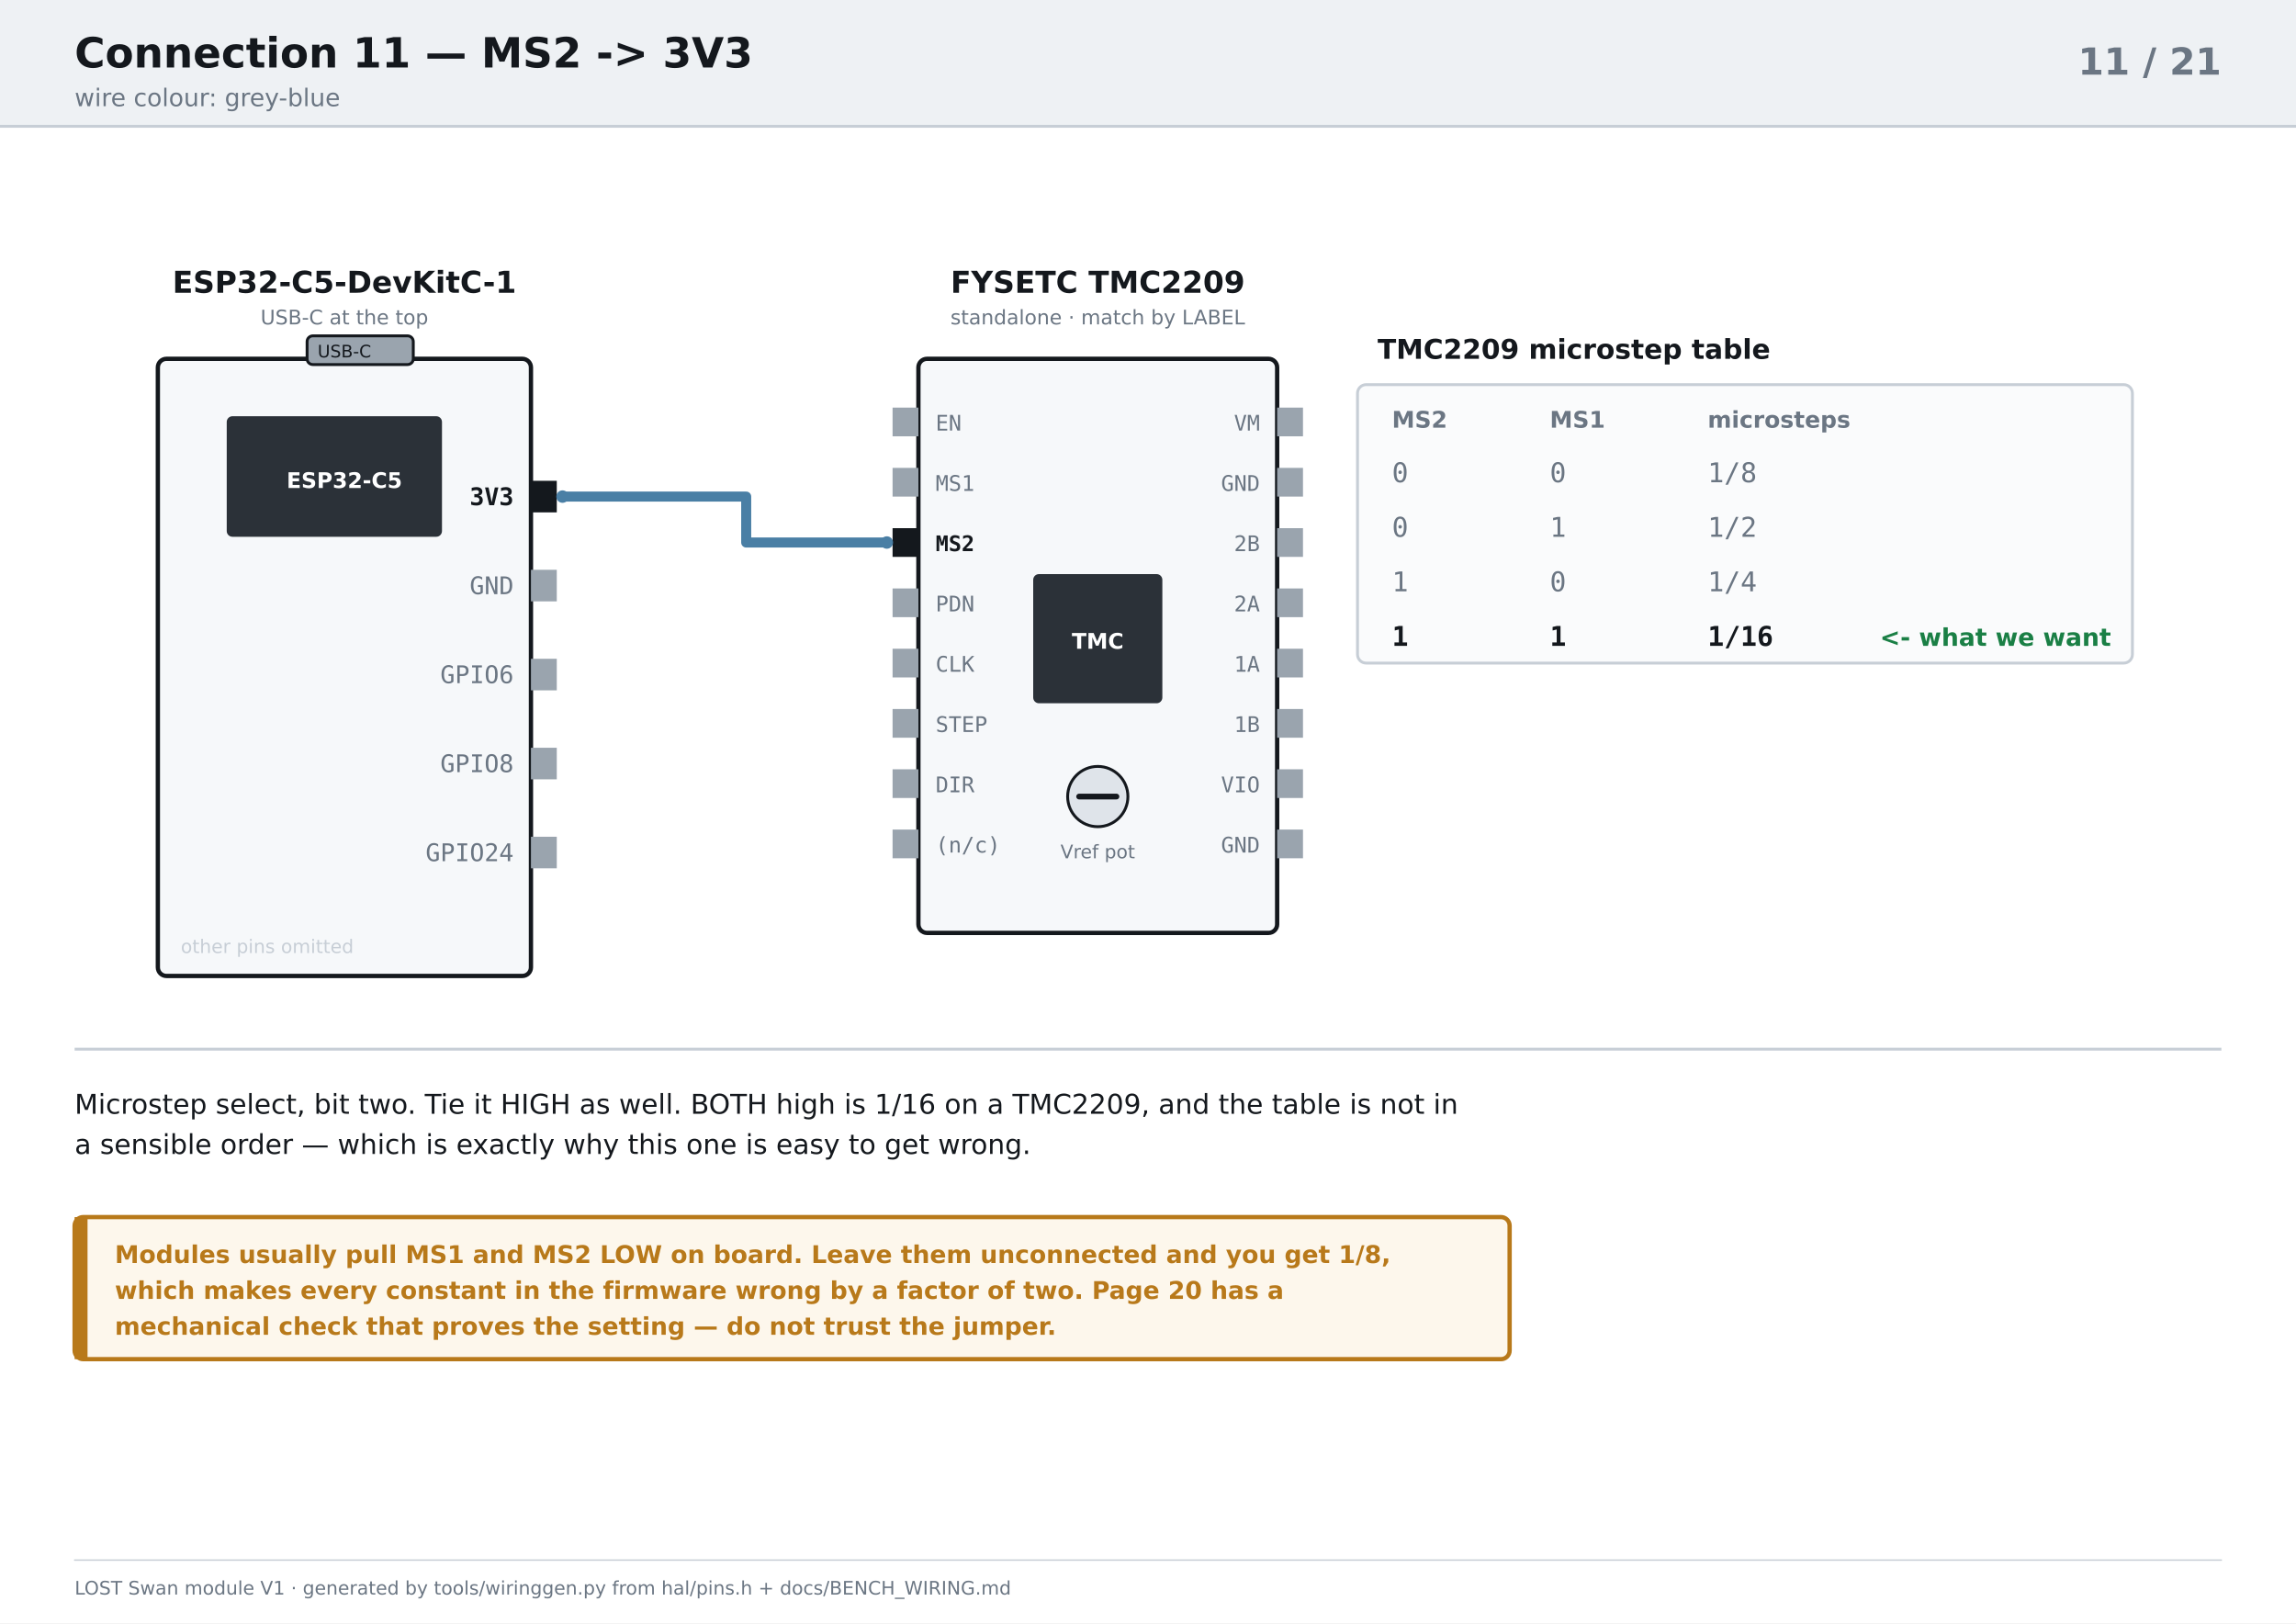
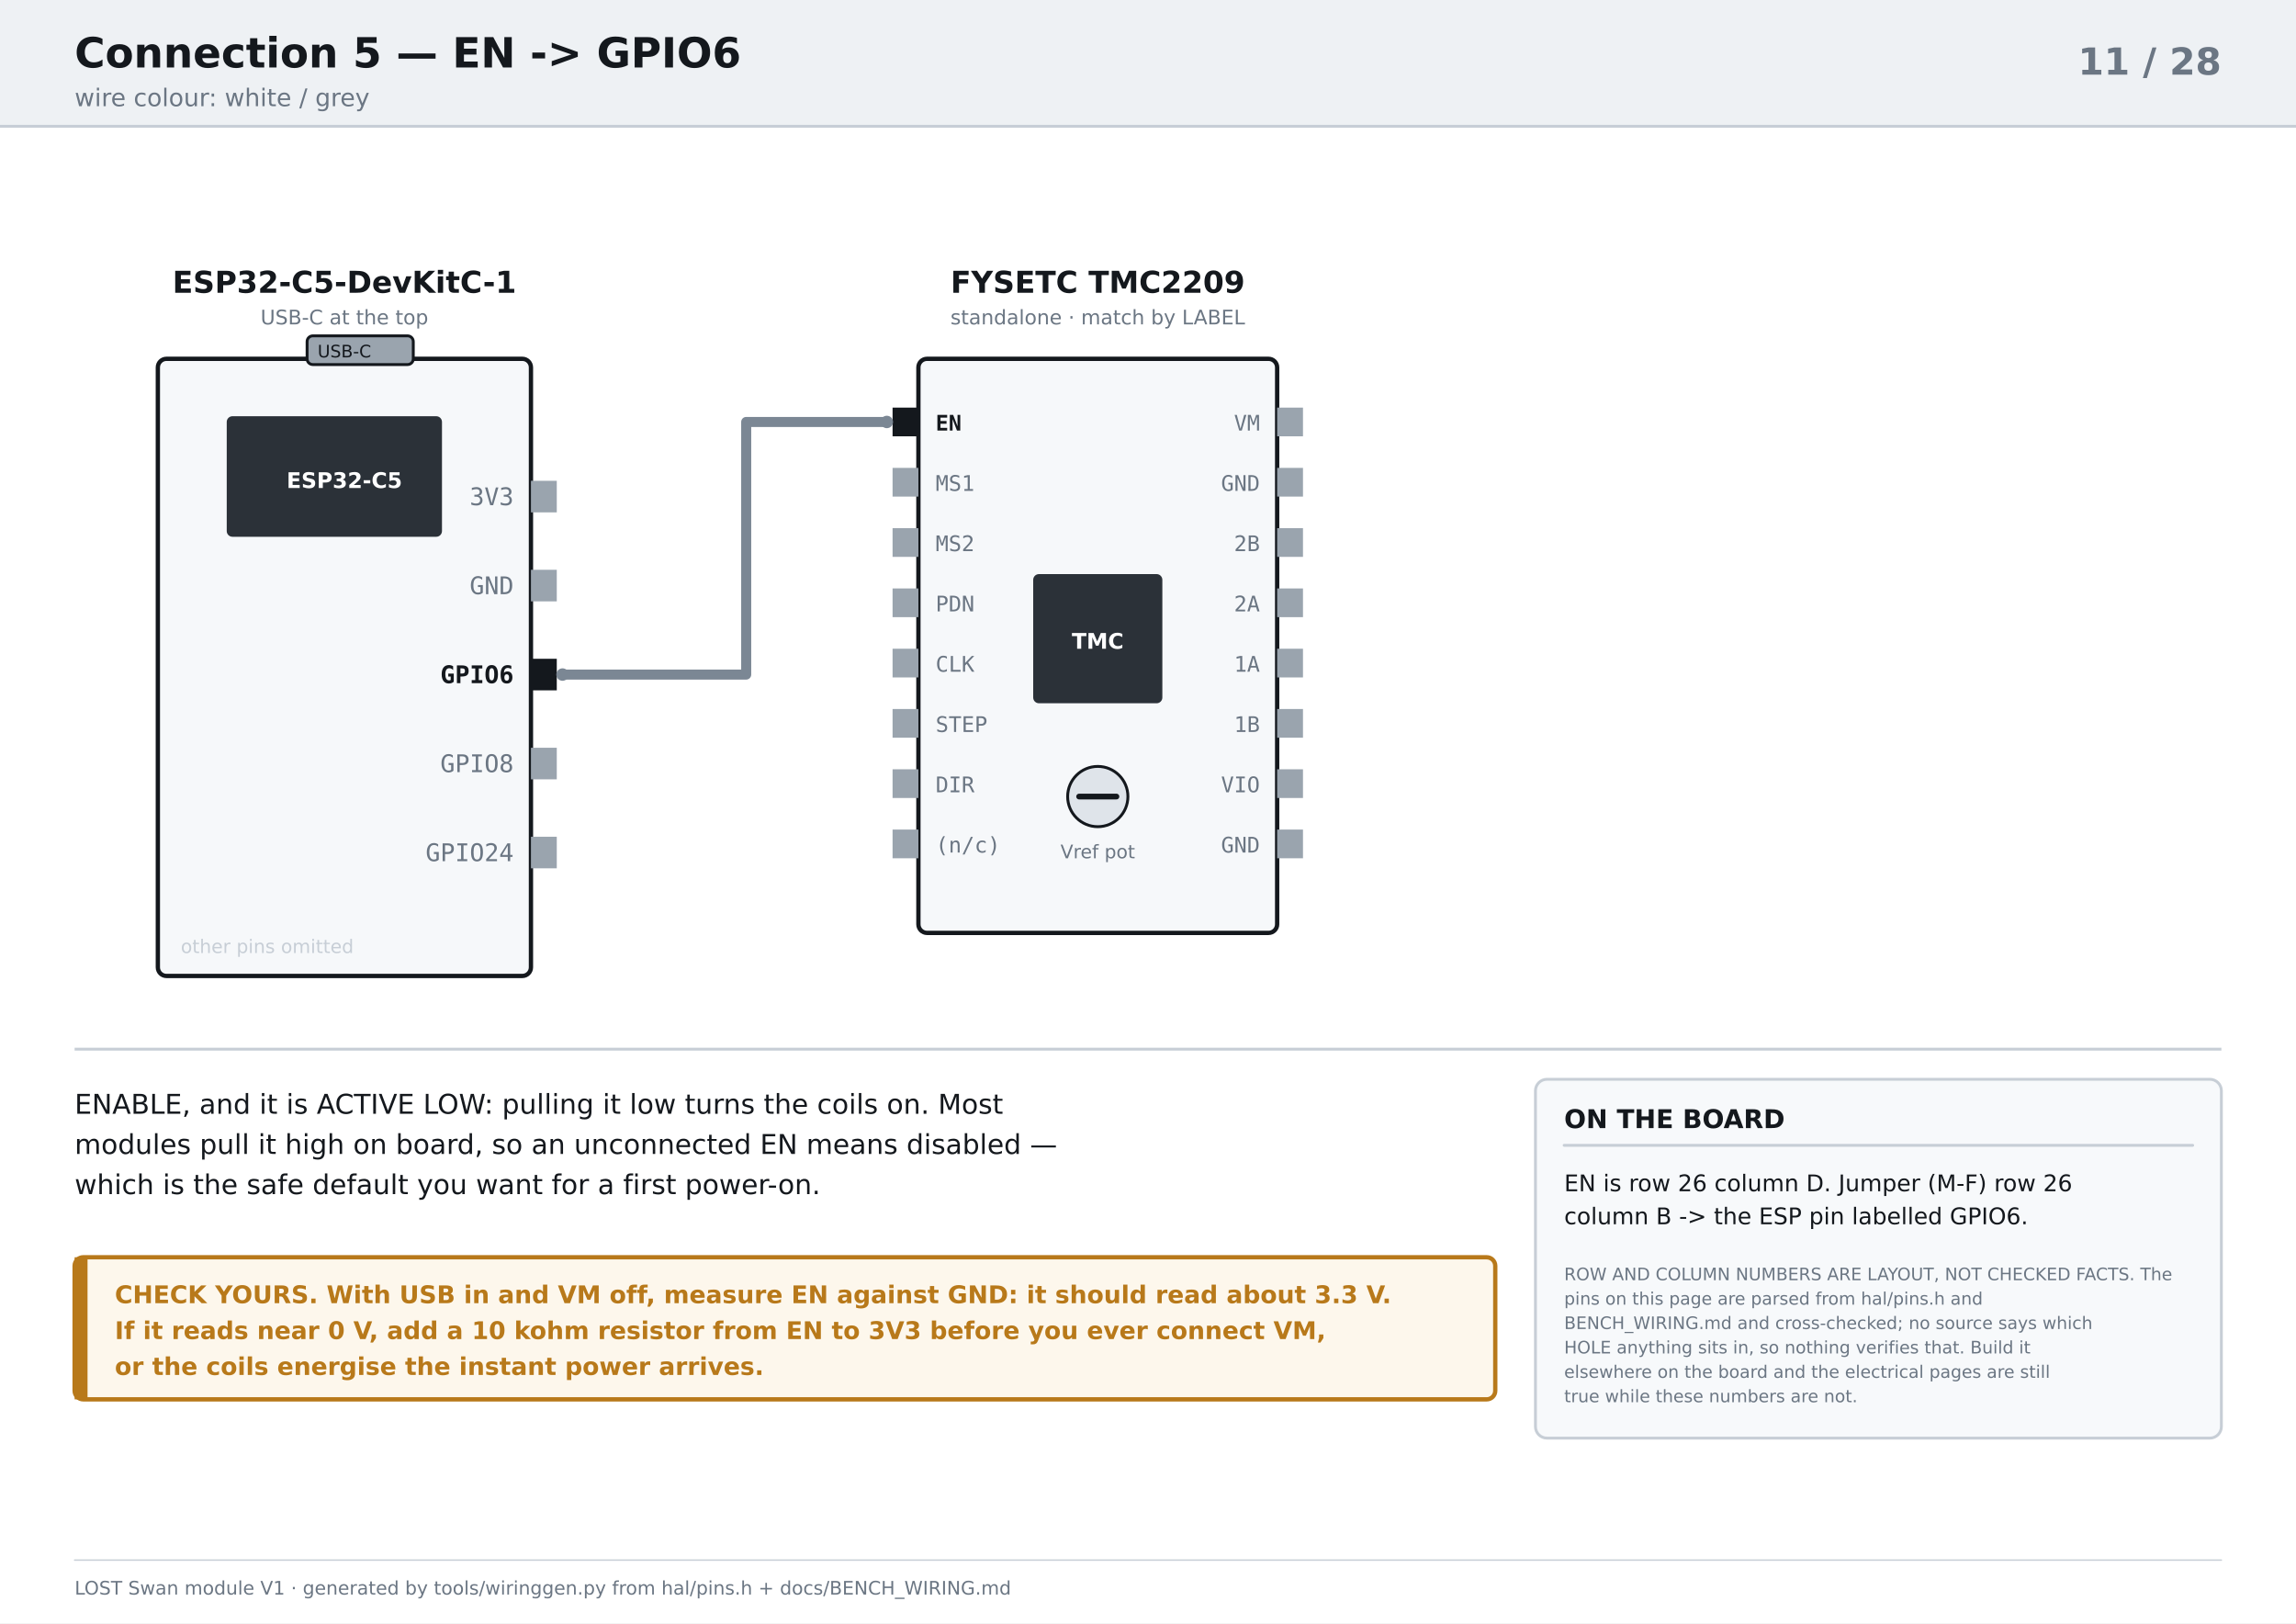
<svg xmlns="http://www.w3.org/2000/svg" width="1600" height="1131" viewBox="0 0 1600 1131">
  <rect width="1600" height="1131" fill="#ffffff" />
  <rect x="0" y="0" width="1600" height="88" fill="#eef1f4" />
  <line x1="0" y1="88" x2="1600" y2="88" stroke="#c7ced6" stroke-width="2" />
-   <text x="52" y="47" font-family="DejaVu Sans, Verdana, Geneva, sans-serif" font-size="29" fill="#14181d" text-anchor="start" font-weight="bold">Connection 11  —  MS2  -&gt;  3V3</text>
-   <text x="52" y="74" font-family="DejaVu Sans, Verdana, Geneva, sans-serif" font-size="17" fill="#6b7683" text-anchor="start" font-weight="normal">wire colour: grey-blue</text>
-   <text x="1548" y="52" font-family="DejaVu Sans, Verdana, Geneva, sans-serif" font-size="26" fill="#6b7683" text-anchor="end" font-weight="bold">11 / 21</text>
+   <text x="52" y="47" font-family="DejaVu Sans, Verdana, Geneva, sans-serif" font-size="29" fill="#14181d" text-anchor="start" font-weight="bold">Connection 5  —  EN  -&gt;  GPIO6</text>
+   <text x="52" y="74" font-family="DejaVu Sans, Verdana, Geneva, sans-serif" font-size="17" fill="#6b7683" text-anchor="start" font-weight="normal">wire colour: white / grey</text>
+   <text x="1548" y="52" font-family="DejaVu Sans, Verdana, Geneva, sans-serif" font-size="26" fill="#6b7683" text-anchor="end" font-weight="bold">11 / 28</text>
  <rect x="640" y="250" width="250" height="400" rx="6" fill="#f6f8fa" stroke="#14181d" stroke-width="3" />
  <text x="765" y="204" font-family="DejaVu Sans, Verdana, Geneva, sans-serif" font-size="21" fill="#14181d" text-anchor="middle" font-weight="bold">FYSETC TMC2209</text>
  <text x="765" y="226" font-family="DejaVu Sans, Verdana, Geneva, sans-serif" font-size="14" fill="#6b7683" text-anchor="middle" font-weight="normal">standalone  ·  match by LABEL</text>
  <rect x="720" y="400" width="90" height="90" rx="4" fill="#2b3138" stroke="none" stroke-width="2" />
  <text x="765" y="452" font-family="DejaVu Sans, Verdana, Geneva, sans-serif" font-size="15" fill="#ffffff" text-anchor="middle" font-weight="bold">TMC</text>
  <circle cx="765" cy="555" r="21" fill="#dfe4ea" stroke="#14181d" stroke-width="2" />
  <line x1="752" y1="555" x2="778" y2="555" stroke="#14181d" stroke-width="4" stroke-linecap="round" />
  <text x="765" y="598" font-family="DejaVu Sans, Verdana, Geneva, sans-serif" font-size="13" fill="#6b7683" text-anchor="middle" font-weight="normal">Vref pot</text>
-   <rect x="622" y="284" width="18" height="20" rx="0" fill="#9aa4ae" stroke="none" stroke-width="2" />
-   <text x="652" y="300" font-family="DejaVu Sans Mono, Consolas, monospace" font-size="15" fill="#6b7683" text-anchor="start" font-weight="normal">EN</text>
+   <rect x="622" y="284" width="18" height="20" rx="0" fill="#14181d" stroke="none" stroke-width="2" />
+   <text x="652" y="300" font-family="DejaVu Sans Mono, Consolas, monospace" font-size="15" fill="#14181d" text-anchor="start" font-weight="bold">EN</text>
  <rect x="622" y="326" width="18" height="20" rx="0" fill="#9aa4ae" stroke="none" stroke-width="2" />
  <text x="652" y="342" font-family="DejaVu Sans Mono, Consolas, monospace" font-size="15" fill="#6b7683" text-anchor="start" font-weight="normal">MS1</text>
-   <rect x="622" y="368" width="18" height="20" rx="0" fill="#14181d" stroke="none" stroke-width="2" />
-   <text x="652" y="384" font-family="DejaVu Sans Mono, Consolas, monospace" font-size="15" fill="#14181d" text-anchor="start" font-weight="bold">MS2</text>
+   <rect x="622" y="368" width="18" height="20" rx="0" fill="#9aa4ae" stroke="none" stroke-width="2" />
+   <text x="652" y="384" font-family="DejaVu Sans Mono, Consolas, monospace" font-size="15" fill="#6b7683" text-anchor="start" font-weight="normal">MS2</text>
  <rect x="622" y="410" width="18" height="20" rx="0" fill="#9aa4ae" stroke="none" stroke-width="2" />
  <text x="652" y="426" font-family="DejaVu Sans Mono, Consolas, monospace" font-size="15" fill="#6b7683" text-anchor="start" font-weight="normal">PDN</text>
  <rect x="622" y="452" width="18" height="20" rx="0" fill="#9aa4ae" stroke="none" stroke-width="2" />
  <text x="652" y="468" font-family="DejaVu Sans Mono, Consolas, monospace" font-size="15" fill="#6b7683" text-anchor="start" font-weight="normal">CLK</text>
  <rect x="622" y="494" width="18" height="20" rx="0" fill="#9aa4ae" stroke="none" stroke-width="2" />
  <text x="652" y="510" font-family="DejaVu Sans Mono, Consolas, monospace" font-size="15" fill="#6b7683" text-anchor="start" font-weight="normal">STEP</text>
  <rect x="622" y="536" width="18" height="20" rx="0" fill="#9aa4ae" stroke="none" stroke-width="2" />
  <text x="652" y="552" font-family="DejaVu Sans Mono, Consolas, monospace" font-size="15" fill="#6b7683" text-anchor="start" font-weight="normal">DIR</text>
  <rect x="622" y="578" width="18" height="20" rx="0" fill="#9aa4ae" stroke="none" stroke-width="2" />
  <text x="652" y="594" font-family="DejaVu Sans Mono, Consolas, monospace" font-size="15" fill="#6b7683" text-anchor="start" font-weight="normal">(n/c)</text>
  <rect x="890" y="284" width="18" height="20" rx="0" fill="#9aa4ae" stroke="none" stroke-width="2" />
  <text x="878" y="300" font-family="DejaVu Sans Mono, Consolas, monospace" font-size="15" fill="#6b7683" text-anchor="end" font-weight="normal">VM</text>
  <rect x="890" y="326" width="18" height="20" rx="0" fill="#9aa4ae" stroke="none" stroke-width="2" />
  <text x="878" y="342" font-family="DejaVu Sans Mono, Consolas, monospace" font-size="15" fill="#6b7683" text-anchor="end" font-weight="normal">GND</text>
  <rect x="890" y="368" width="18" height="20" rx="0" fill="#9aa4ae" stroke="none" stroke-width="2" />
  <text x="878" y="384" font-family="DejaVu Sans Mono, Consolas, monospace" font-size="15" fill="#6b7683" text-anchor="end" font-weight="normal">2B</text>
  <rect x="890" y="410" width="18" height="20" rx="0" fill="#9aa4ae" stroke="none" stroke-width="2" />
  <text x="878" y="426" font-family="DejaVu Sans Mono, Consolas, monospace" font-size="15" fill="#6b7683" text-anchor="end" font-weight="normal">2A</text>
  <rect x="890" y="452" width="18" height="20" rx="0" fill="#9aa4ae" stroke="none" stroke-width="2" />
  <text x="878" y="468" font-family="DejaVu Sans Mono, Consolas, monospace" font-size="15" fill="#6b7683" text-anchor="end" font-weight="normal">1A</text>
  <rect x="890" y="494" width="18" height="20" rx="0" fill="#9aa4ae" stroke="none" stroke-width="2" />
  <text x="878" y="510" font-family="DejaVu Sans Mono, Consolas, monospace" font-size="15" fill="#6b7683" text-anchor="end" font-weight="normal">1B</text>
  <rect x="890" y="536" width="18" height="20" rx="0" fill="#9aa4ae" stroke="none" stroke-width="2" />
  <text x="878" y="552" font-family="DejaVu Sans Mono, Consolas, monospace" font-size="15" fill="#6b7683" text-anchor="end" font-weight="normal">VIO</text>
  <rect x="890" y="578" width="18" height="20" rx="0" fill="#9aa4ae" stroke="none" stroke-width="2" />
  <text x="878" y="594" font-family="DejaVu Sans Mono, Consolas, monospace" font-size="15" fill="#6b7683" text-anchor="end" font-weight="normal">GND</text>
  <rect x="110" y="250" width="260" height="430" rx="6" fill="#f6f8fa" stroke="#14181d" stroke-width="3" />
  <text x="240" y="204" font-family="DejaVu Sans, Verdana, Geneva, sans-serif" font-size="21" fill="#14181d" text-anchor="middle" font-weight="bold">ESP32-C5-DevKitC-1</text>
  <text x="240" y="226" font-family="DejaVu Sans, Verdana, Geneva, sans-serif" font-size="14" fill="#6b7683" text-anchor="middle" font-weight="normal">USB-C at the top</text>
  <rect x="214" y="234" width="74" height="20" rx="4" fill="#9aa4ae" stroke="#14181d" stroke-width="2" />
  <text x="240" y="249" font-family="DejaVu Sans, Verdana, Geneva, sans-serif" font-size="12" fill="#14181d" text-anchor="middle" font-weight="normal">USB-C</text>
  <rect x="158" y="290" width="150" height="84" rx="4" fill="#2b3138" stroke="none" stroke-width="2" />
  <text x="240" y="340" font-family="DejaVu Sans, Verdana, Geneva, sans-serif" font-size="15" fill="#ffffff" text-anchor="middle" font-weight="bold">ESP32-C5</text>
-   <rect x="370" y="335" width="18" height="22" rx="0" fill="#14181d" stroke="none" stroke-width="2" />
-   <text x="358" y="352" font-family="DejaVu Sans Mono, Consolas, monospace" font-size="17" fill="#14181d" text-anchor="end" font-weight="bold">3V3</text>
+   <rect x="370" y="335" width="18" height="22" rx="0" fill="#9aa4ae" stroke="none" stroke-width="2" />
+   <text x="358" y="352" font-family="DejaVu Sans Mono, Consolas, monospace" font-size="17" fill="#6b7683" text-anchor="end" font-weight="normal">3V3</text>
  <rect x="370" y="397" width="18" height="22" rx="0" fill="#9aa4ae" stroke="none" stroke-width="2" />
  <text x="358" y="414" font-family="DejaVu Sans Mono, Consolas, monospace" font-size="17" fill="#6b7683" text-anchor="end" font-weight="normal">GND</text>
-   <rect x="370" y="459" width="18" height="22" rx="0" fill="#9aa4ae" stroke="none" stroke-width="2" />
-   <text x="358" y="476" font-family="DejaVu Sans Mono, Consolas, monospace" font-size="17" fill="#6b7683" text-anchor="end" font-weight="normal">GPIO6</text>
+   <rect x="370" y="459" width="18" height="22" rx="0" fill="#14181d" stroke="none" stroke-width="2" />
+   <text x="358" y="476" font-family="DejaVu Sans Mono, Consolas, monospace" font-size="17" fill="#14181d" text-anchor="end" font-weight="bold">GPIO6</text>
  <rect x="370" y="521" width="18" height="22" rx="0" fill="#9aa4ae" stroke="none" stroke-width="2" />
  <text x="358" y="538" font-family="DejaVu Sans Mono, Consolas, monospace" font-size="17" fill="#6b7683" text-anchor="end" font-weight="normal">GPIO8</text>
  <rect x="370" y="583" width="18" height="22" rx="0" fill="#9aa4ae" stroke="none" stroke-width="2" />
  <text x="358" y="600" font-family="DejaVu Sans Mono, Consolas, monospace" font-size="17" fill="#6b7683" text-anchor="end" font-weight="normal">GPIO24</text>
  <text x="126" y="664" font-family="DejaVu Sans, Verdana, Geneva, sans-serif" font-size="13" fill="#c7ced6" text-anchor="start" font-weight="normal">other pins omitted</text>
-   <polyline points="618,378 520,378 520,346 392,346" fill="none" stroke="#4a7fa5" stroke-width="7" stroke-linecap="round" stroke-linejoin="round" />
-   <circle cx="618" cy="378" r="4.34" fill="#4a7fa5" stroke="none" stroke-width="1" />
-   <circle cx="392" cy="346" r="4.34" fill="#4a7fa5" stroke="none" stroke-width="1" />
+   <polyline points="618,294 520,294 520,470 392,470" fill="none" stroke="#7b8794" stroke-width="7" stroke-linecap="round" stroke-linejoin="round" />
+   <circle cx="618" cy="294" r="4.34" fill="#7b8794" stroke="none" stroke-width="1" />
+   <circle cx="392" cy="470" r="4.34" fill="#7b8794" stroke="none" stroke-width="1" />
  <rect x="52" y="730" width="1496" height="2" rx="0" fill="#c7ced6" stroke="none" stroke-width="2" />
-   <text x="52" y="776" font-family="DejaVu Sans, Verdana, Geneva, sans-serif" font-size="19" fill="#14181d" text-anchor="start" font-weight="normal">Microstep select, bit two. Tie it HIGH as well. BOTH high is 1/16 on a TMC2209, and the table is not in</text>
-   <text x="52" y="804" font-family="DejaVu Sans, Verdana, Geneva, sans-serif" font-size="19" fill="#14181d" text-anchor="start" font-weight="normal">a sensible order — which is exactly why this one is easy to get wrong.</text>
-   <rect x="52" y="848" width="1000" height="99" rx="6" fill="#fdf7ec" stroke="#b8791a" stroke-width="3" />
-   <rect x="52" y="848" width="9" height="99" rx="0" fill="#b8791a" stroke="none" stroke-width="2" />
-   <text x="80" y="880" font-family="DejaVu Sans, Verdana, Geneva, sans-serif" font-size="17" fill="#b8791a" text-anchor="start" font-weight="bold">Modules usually pull MS1 and MS2 LOW on board. Leave them unconnected and you get 1/8,</text>
-   <text x="80" y="905" font-family="DejaVu Sans, Verdana, Geneva, sans-serif" font-size="17" fill="#b8791a" text-anchor="start" font-weight="bold">which makes every constant in the firmware wrong by a factor of two. Page 20 has a</text>
-   <text x="80" y="930" font-family="DejaVu Sans, Verdana, Geneva, sans-serif" font-size="17" fill="#b8791a" text-anchor="start" font-weight="bold">mechanical check that proves the setting — do not trust the jumper.</text>
-   <text x="960" y="250" font-family="DejaVu Sans, Verdana, Geneva, sans-serif" font-size="19" fill="#14181d" text-anchor="start" font-weight="bold">TMC2209 microstep table</text>
-   <rect x="946" y="268" width="540" height="194" rx="6" fill="#fafbfc" stroke="#c7ced6" stroke-width="2" />
-   <text x="970" y="298" font-family="DejaVu Sans, Verdana, Geneva, sans-serif" font-size="16" fill="#6b7683" text-anchor="start" font-weight="bold">MS2</text>
-   <text x="1080" y="298" font-family="DejaVu Sans, Verdana, Geneva, sans-serif" font-size="16" fill="#6b7683" text-anchor="start" font-weight="bold">MS1</text>
-   <text x="1190" y="298" font-family="DejaVu Sans, Verdana, Geneva, sans-serif" font-size="16" fill="#6b7683" text-anchor="start" font-weight="bold">microsteps</text>
-   <text x="970" y="336" font-family="DejaVu Sans Mono, Consolas, monospace" font-size="19" fill="#6b7683" text-anchor="start" font-weight="normal">0</text>
-   <text x="1080" y="336" font-family="DejaVu Sans Mono, Consolas, monospace" font-size="19" fill="#6b7683" text-anchor="start" font-weight="normal">0</text>
-   <text x="1190" y="336" font-family="DejaVu Sans Mono, Consolas, monospace" font-size="19" fill="#6b7683" text-anchor="start" font-weight="normal">1/8</text>
-   <text x="970" y="374" font-family="DejaVu Sans Mono, Consolas, monospace" font-size="19" fill="#6b7683" text-anchor="start" font-weight="normal">0</text>
-   <text x="1080" y="374" font-family="DejaVu Sans Mono, Consolas, monospace" font-size="19" fill="#6b7683" text-anchor="start" font-weight="normal">1</text>
-   <text x="1190" y="374" font-family="DejaVu Sans Mono, Consolas, monospace" font-size="19" fill="#6b7683" text-anchor="start" font-weight="normal">1/2</text>
-   <text x="970" y="412" font-family="DejaVu Sans Mono, Consolas, monospace" font-size="19" fill="#6b7683" text-anchor="start" font-weight="normal">1</text>
-   <text x="1080" y="412" font-family="DejaVu Sans Mono, Consolas, monospace" font-size="19" fill="#6b7683" text-anchor="start" font-weight="normal">0</text>
-   <text x="1190" y="412" font-family="DejaVu Sans Mono, Consolas, monospace" font-size="19" fill="#6b7683" text-anchor="start" font-weight="normal">1/4</text>
-   <text x="970" y="450" font-family="DejaVu Sans Mono, Consolas, monospace" font-size="19" fill="#14181d" text-anchor="start" font-weight="bold">1</text>
-   <text x="1080" y="450" font-family="DejaVu Sans Mono, Consolas, monospace" font-size="19" fill="#14181d" text-anchor="start" font-weight="bold">1</text>
-   <text x="1190" y="450" font-family="DejaVu Sans Mono, Consolas, monospace" font-size="19" fill="#14181d" text-anchor="start" font-weight="bold">1/16</text>
-   <text x="1310" y="450" font-family="DejaVu Sans, Verdana, Geneva, sans-serif" font-size="17" fill="#1a7f45" text-anchor="start" font-weight="bold">&lt;- what we want</text>
+   <rect x="1070" y="752" width="478" height="250" rx="8" fill="#f7f9fb" stroke="#c7ced6" stroke-width="2" />
+   <text x="1090" y="786" font-family="DejaVu Sans, Verdana, Geneva, sans-serif" font-size="18" fill="#14181d" text-anchor="start" font-weight="bold">ON THE BOARD</text>
+   <line x1="1090" y1="798" x2="1528" y2="798" stroke="#c7ced6" stroke-width="2" stroke-linecap="round" />
+   <text x="1090" y="830" font-family="DejaVu Sans, Verdana, Geneva, sans-serif" font-size="16" fill="#14181d" text-anchor="start" font-weight="normal">EN is row 26 column D. Jumper (M-F) row 26</text>
+   <text x="1090" y="853" font-family="DejaVu Sans, Verdana, Geneva, sans-serif" font-size="16" fill="#14181d" text-anchor="start" font-weight="normal">column B -&gt; the ESP pin labelled GPIO6.</text>
+   <text x="1090" y="892" font-family="DejaVu Sans, Verdana, Geneva, sans-serif" font-size="12" fill="#6b7683" text-anchor="start" font-weight="normal">ROW AND COLUMN NUMBERS ARE LAYOUT, NOT CHECKED FACTS. The</text>
+   <text x="1090" y="909" font-family="DejaVu Sans, Verdana, Geneva, sans-serif" font-size="12" fill="#6b7683" text-anchor="start" font-weight="normal">pins on this page are parsed from hal/pins.h and</text>
+   <text x="1090" y="926" font-family="DejaVu Sans, Verdana, Geneva, sans-serif" font-size="12" fill="#6b7683" text-anchor="start" font-weight="normal">BENCH_WIRING.md and cross-checked; no source says which</text>
+   <text x="1090" y="943" font-family="DejaVu Sans, Verdana, Geneva, sans-serif" font-size="12" fill="#6b7683" text-anchor="start" font-weight="normal">HOLE anything sits in, so nothing verifies that. Build it</text>
+   <text x="1090" y="960" font-family="DejaVu Sans, Verdana, Geneva, sans-serif" font-size="12" fill="#6b7683" text-anchor="start" font-weight="normal">elsewhere on the board and the electrical pages are still</text>
+   <text x="1090" y="977" font-family="DejaVu Sans, Verdana, Geneva, sans-serif" font-size="12" fill="#6b7683" text-anchor="start" font-weight="normal">true while these numbers are not.</text>
+   <text x="52" y="776" font-family="DejaVu Sans, Verdana, Geneva, sans-serif" font-size="19" fill="#14181d" text-anchor="start" font-weight="normal">ENABLE, and it is ACTIVE LOW: pulling it low turns the coils on. Most</text>
+   <text x="52" y="804" font-family="DejaVu Sans, Verdana, Geneva, sans-serif" font-size="19" fill="#14181d" text-anchor="start" font-weight="normal">modules pull it high on board, so an unconnected EN means disabled —</text>
+   <text x="52" y="832" font-family="DejaVu Sans, Verdana, Geneva, sans-serif" font-size="19" fill="#14181d" text-anchor="start" font-weight="normal">which is the safe default you want for a first power-on.</text>
+   <rect x="52" y="876" width="990" height="99" rx="6" fill="#fdf7ec" stroke="#b8791a" stroke-width="3" />
+   <rect x="52" y="876" width="9" height="99" rx="0" fill="#b8791a" stroke="none" stroke-width="2" />
+   <text x="80" y="908" font-family="DejaVu Sans, Verdana, Geneva, sans-serif" font-size="17" fill="#b8791a" text-anchor="start" font-weight="bold">CHECK YOURS. With USB in and VM off, measure EN against GND: it should read about 3.3 V.</text>
+   <text x="80" y="933" font-family="DejaVu Sans, Verdana, Geneva, sans-serif" font-size="17" fill="#b8791a" text-anchor="start" font-weight="bold">If it reads near 0 V, add a 10 kohm resistor from EN to 3V3 before you ever connect VM,</text>
+   <text x="80" y="958" font-family="DejaVu Sans, Verdana, Geneva, sans-serif" font-size="17" fill="#b8791a" text-anchor="start" font-weight="bold">or the coils energise the instant power arrives.</text>
  <line x1="52" y1="1087" x2="1548" y2="1087" stroke="#c7ced6" stroke-width="1" stroke-linecap="round" />
  <text x="52" y="1111" font-family="DejaVu Sans, Verdana, Geneva, sans-serif" font-size="13" fill="#6b7683" text-anchor="start" font-weight="normal">LOST Swan  module V1  ·  generated by tools/wiringgen.py from hal/pins.h + docs/BENCH_WIRING.md</text>
</svg>
